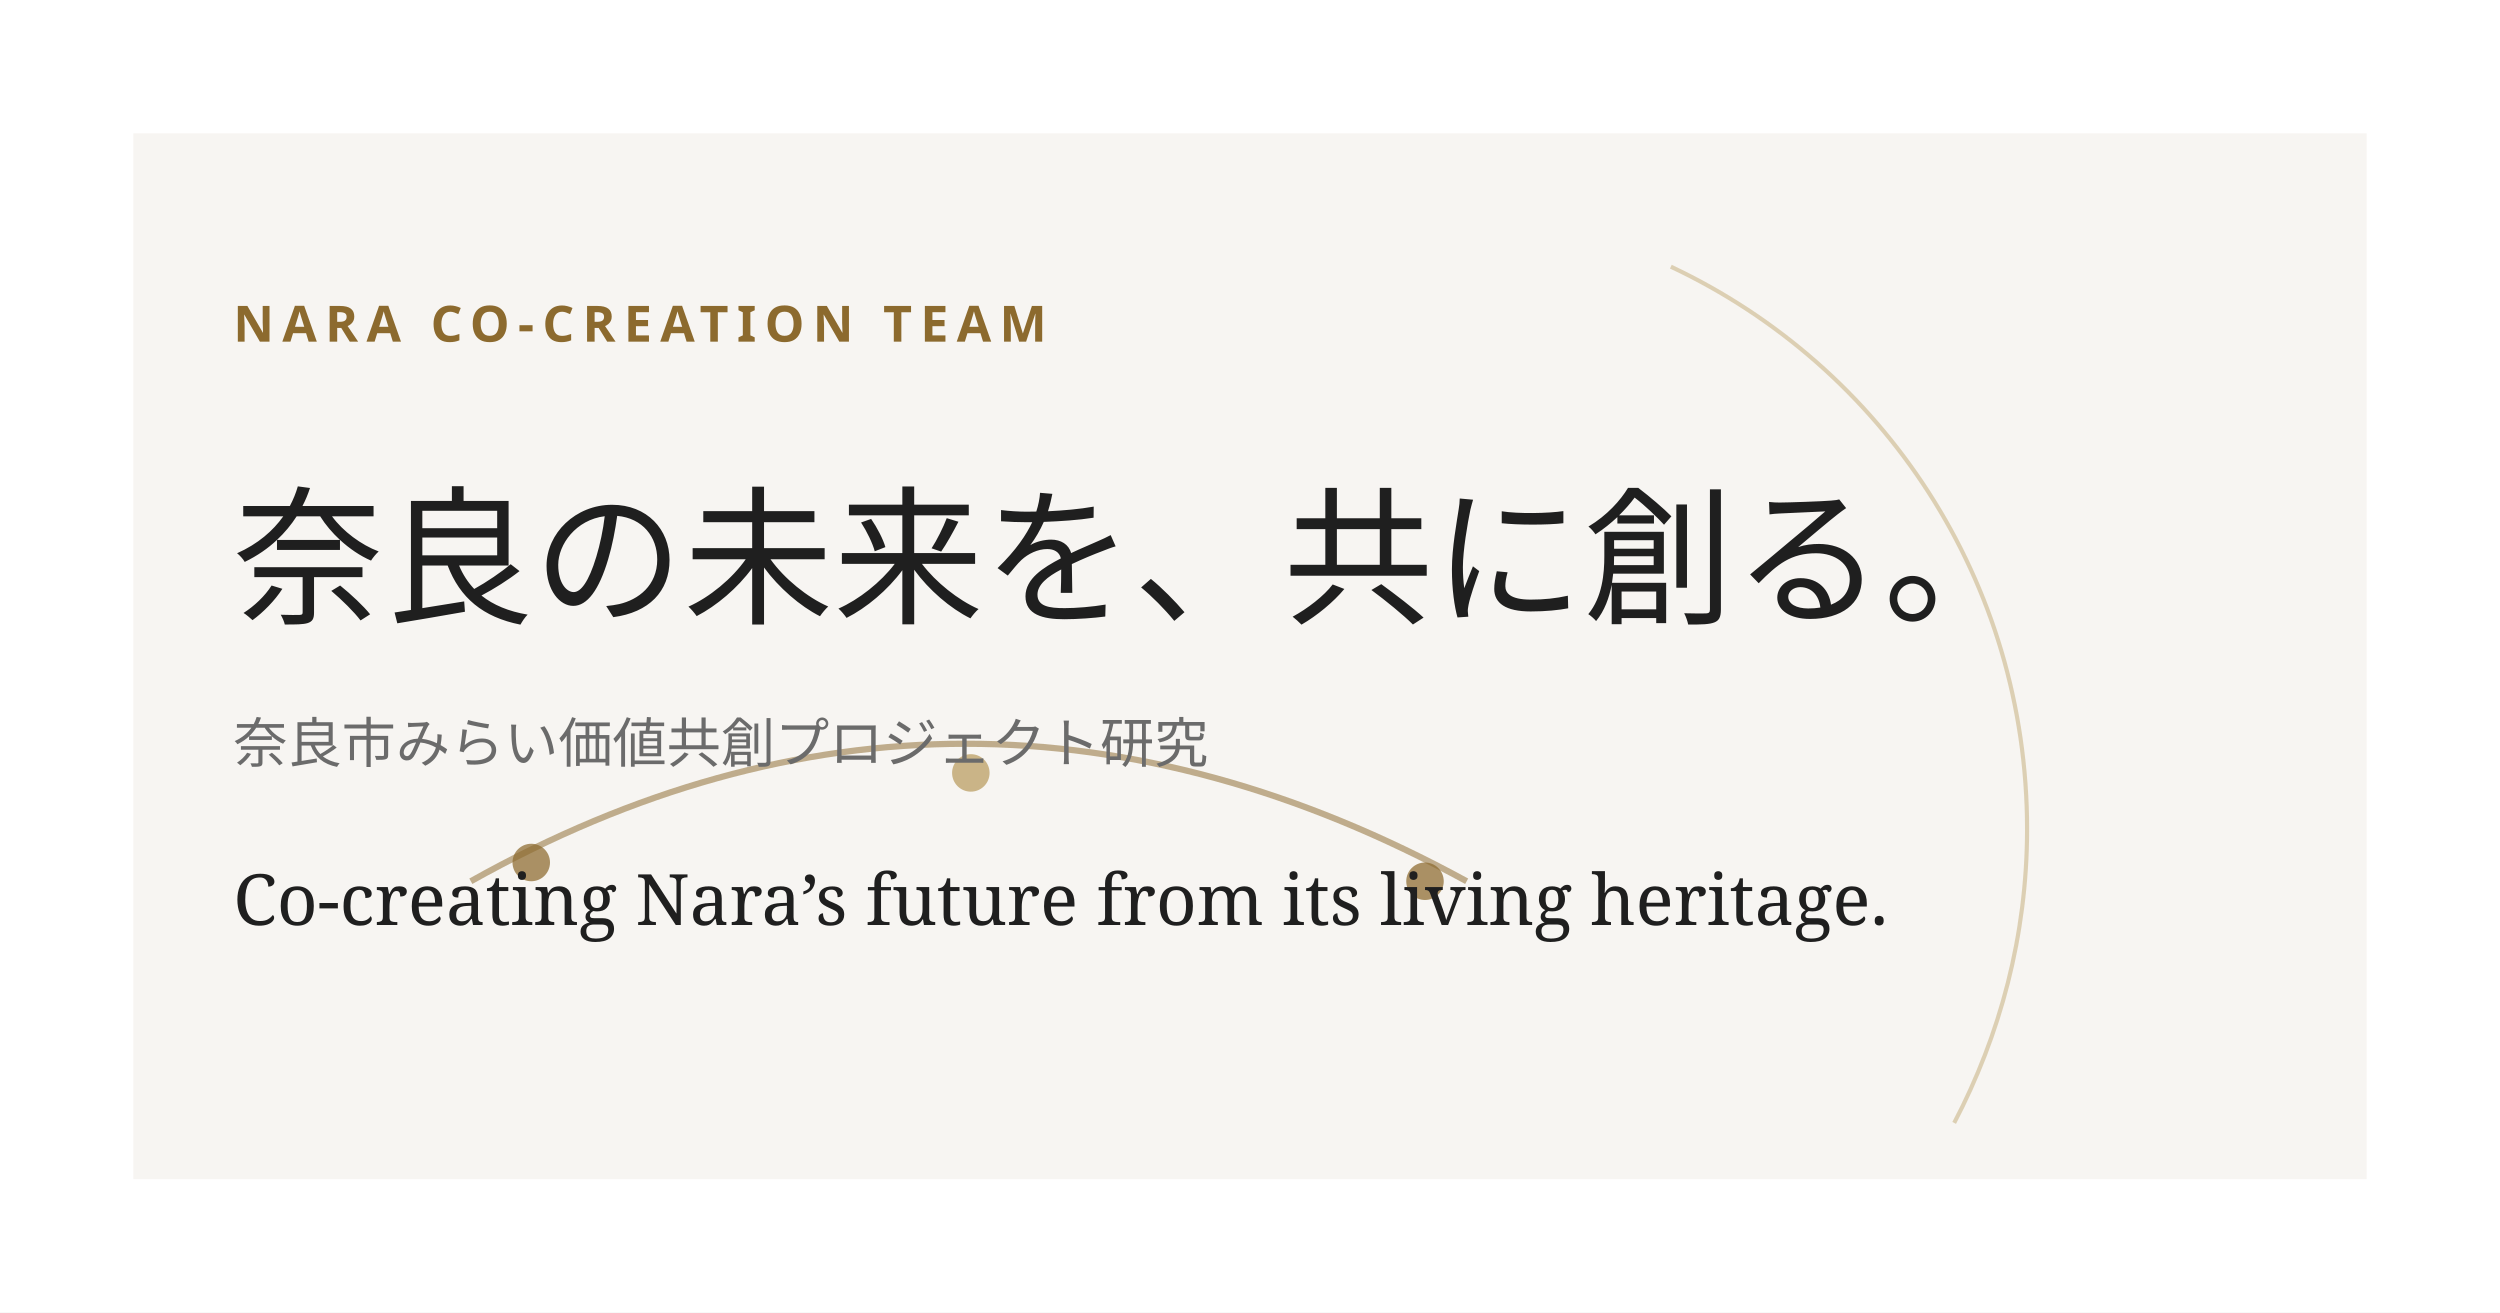
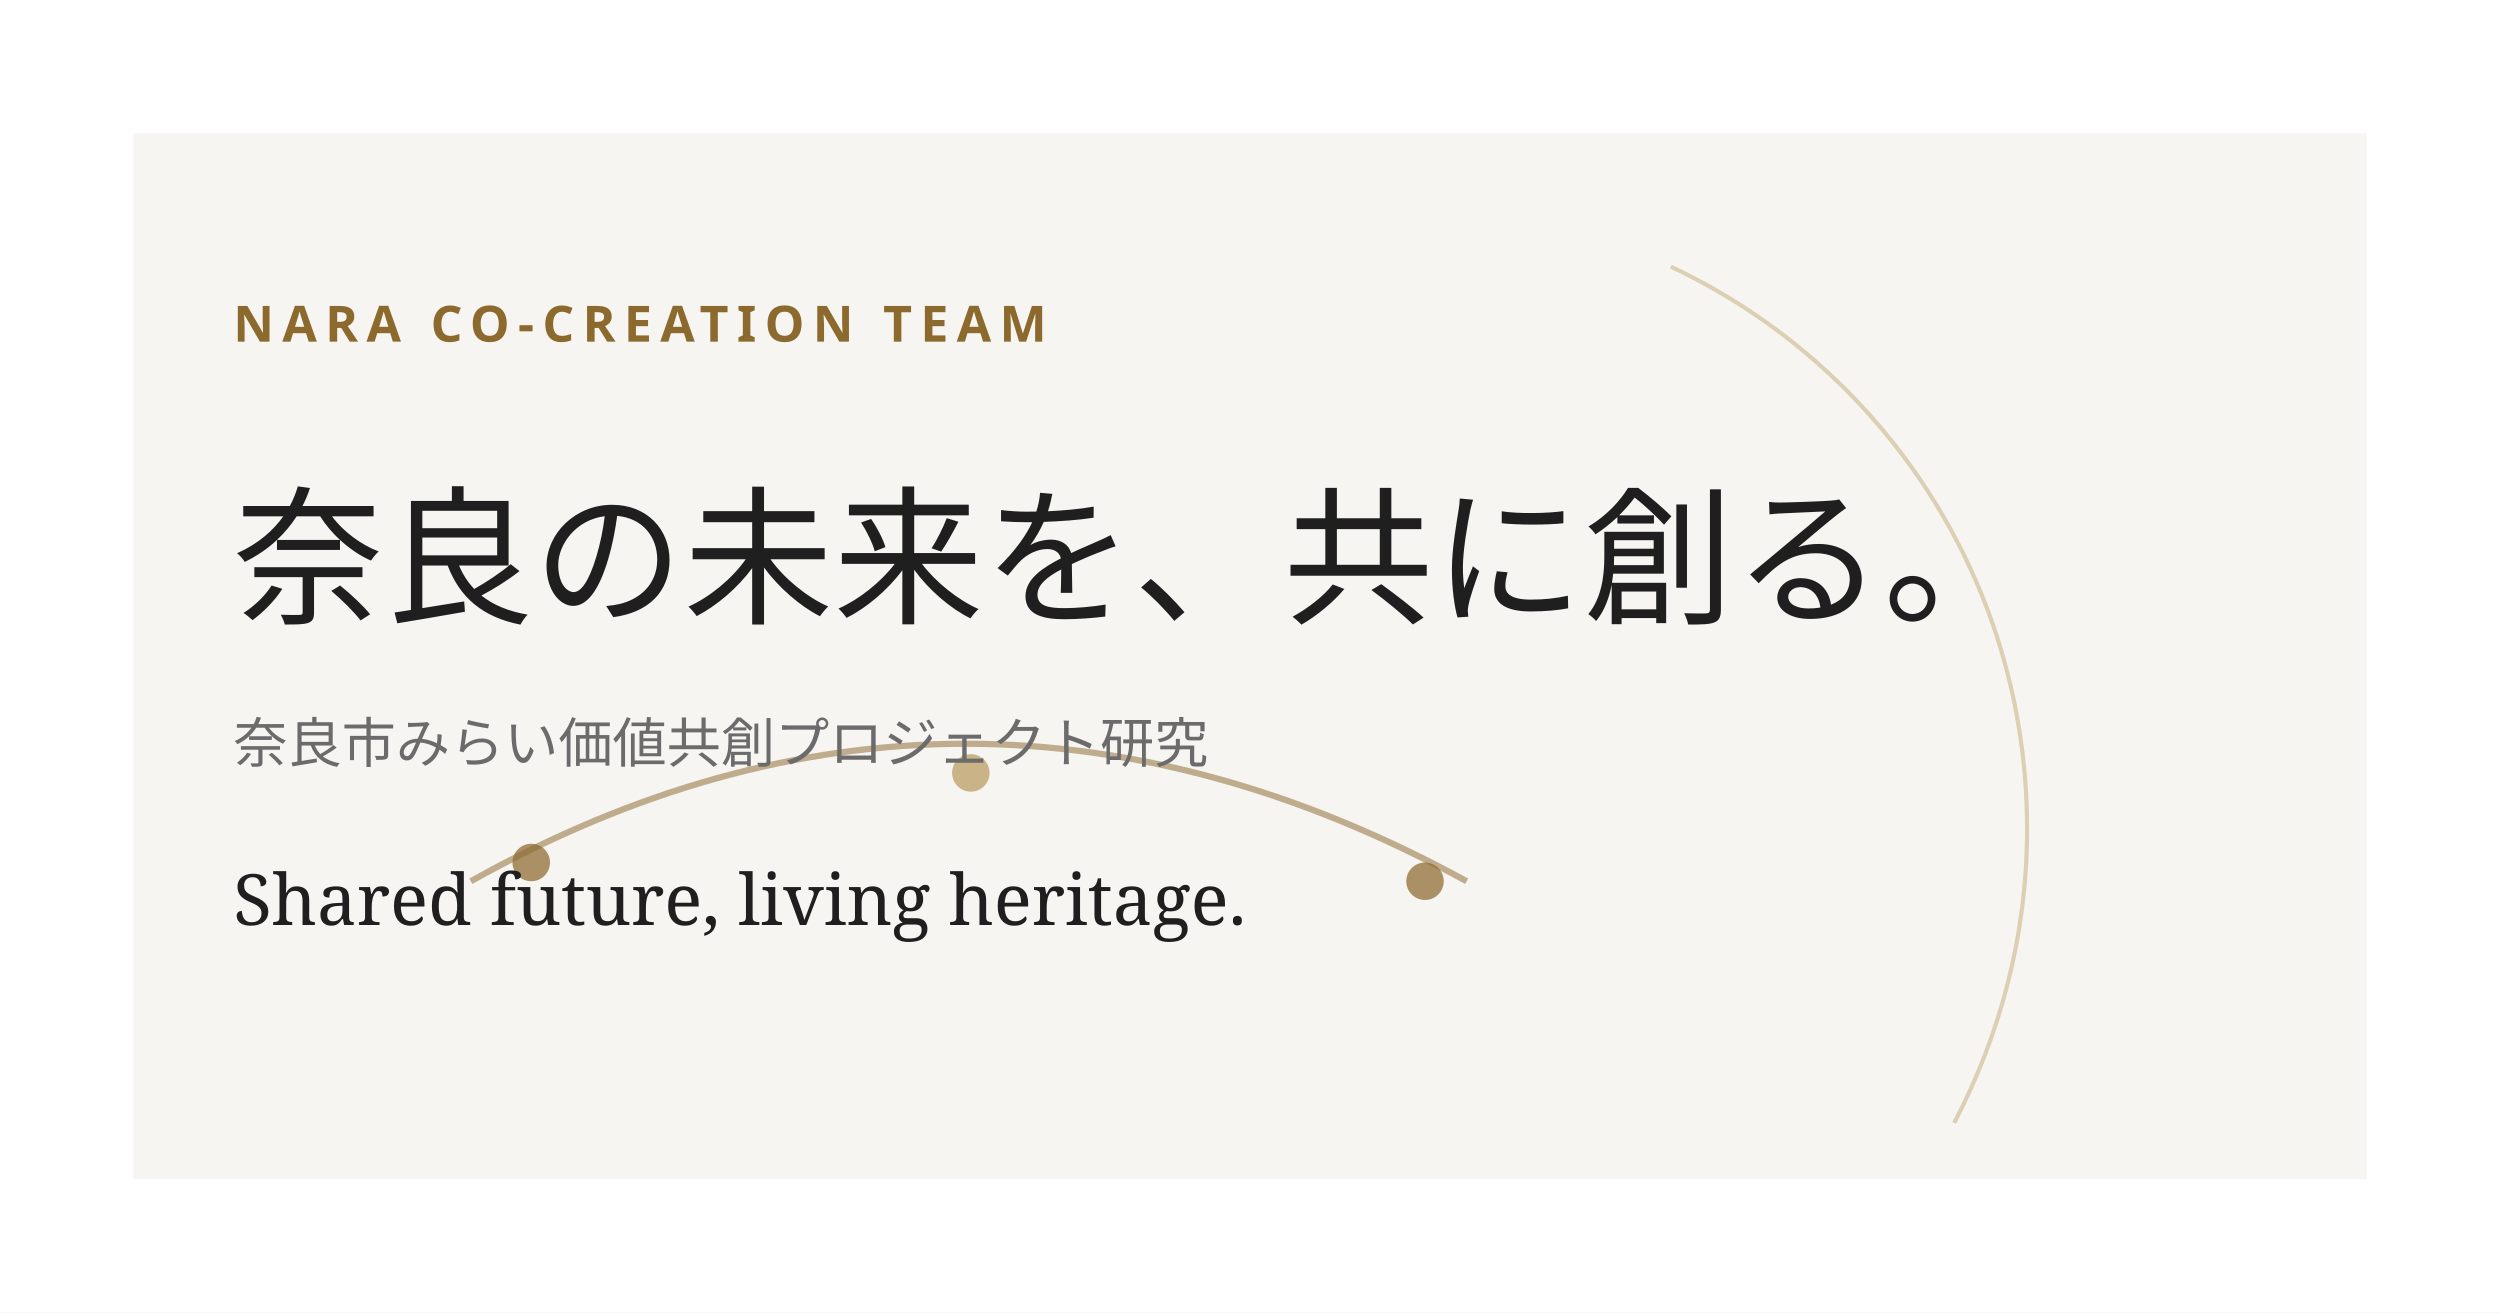
<svg xmlns="http://www.w3.org/2000/svg" width="1200" height="630" viewBox="0 0 1200 630" role="img" aria-labelledby="title desc">
  <rect width="1200" height="630" fill="#ffffff" />
  <rect x="64" y="64" width="1072" height="502" fill="#f7f5f2" />
  <path d="M802 128c102 48 171 151 171 270 0 51-13 99-35 141" fill="none" stroke="#b89b5e" stroke-width="2" opacity=".42" />
  <path d="M226 423c157-88 317-88 478 0" fill="none" stroke="#8c6a2e" stroke-width="3" opacity=".52" />
  <circle cx="255" cy="414" r="9" fill="#8c6a2e" opacity=".72" />
  <circle cx="466" cy="371" r="9" fill="#b89b5e" opacity=".72" />
  <circle cx="684" cy="423" r="9" fill="#8c6a2e" opacity=".72" />
  <text x="112" y="164" fill="#8c6a2e" font-family="Hiragino Sans, Yu Gothic, sans-serif" font-size="24" font-weight="700" letter-spacing="4">NARA CO-CREATION TEAM</text>
  <text x="112" y="294" fill="#1f1f1f" font-family="Hiragino Mincho ProN, Yu Mincho, serif" font-size="72">奈良の未来を、共に創る。</text>
  <text x="112" y="366" fill="#6b6b6b" font-family="Hiragino Sans, Yu Gothic, sans-serif" font-size="26">奈良市みらい価値共創プロジェクト研究</text>
-   <text x="112" y="444" fill="#1f1f1f" font-family="Hiragino Mincho ProN, Yu Mincho, serif" font-size="34">Co-creating Nara’s future from its living heritage.</text>
+   <text x="112" y="444" fill="#1f1f1f" font-family="Hiragino Mincho ProN, Yu Mincho, serif" font-size="34">Shared future, living heritage.</text>
</svg>
